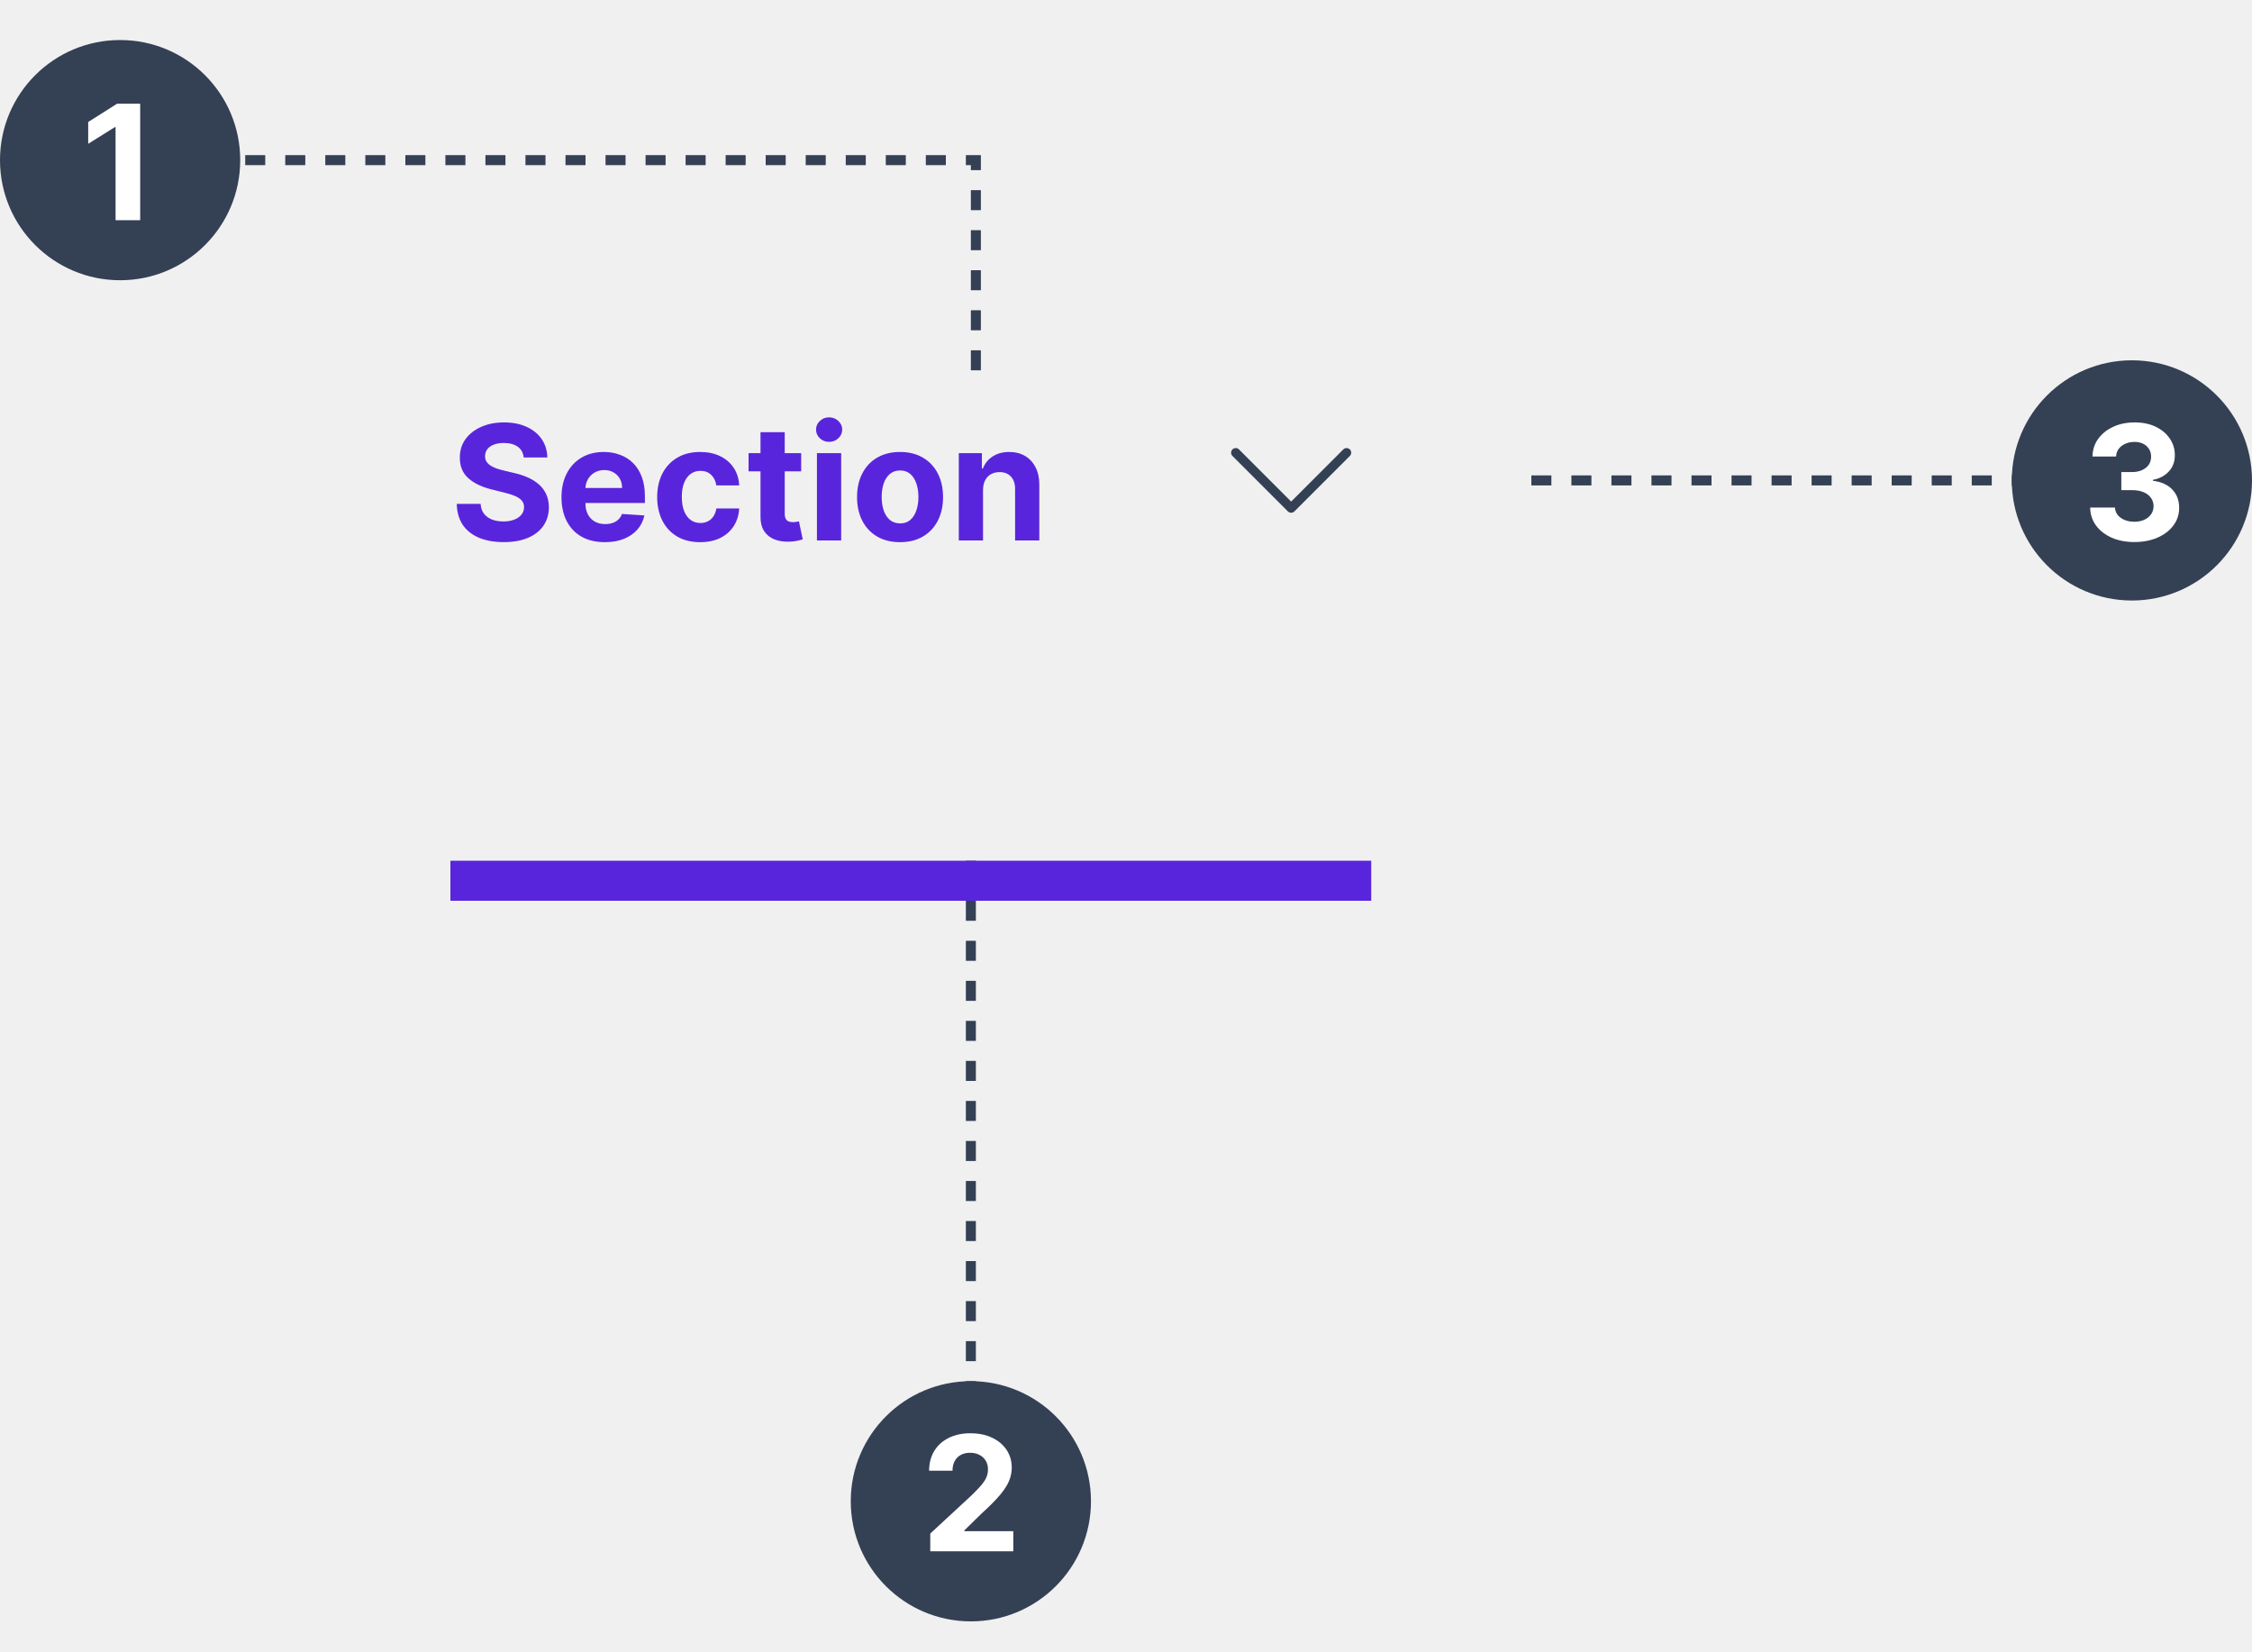
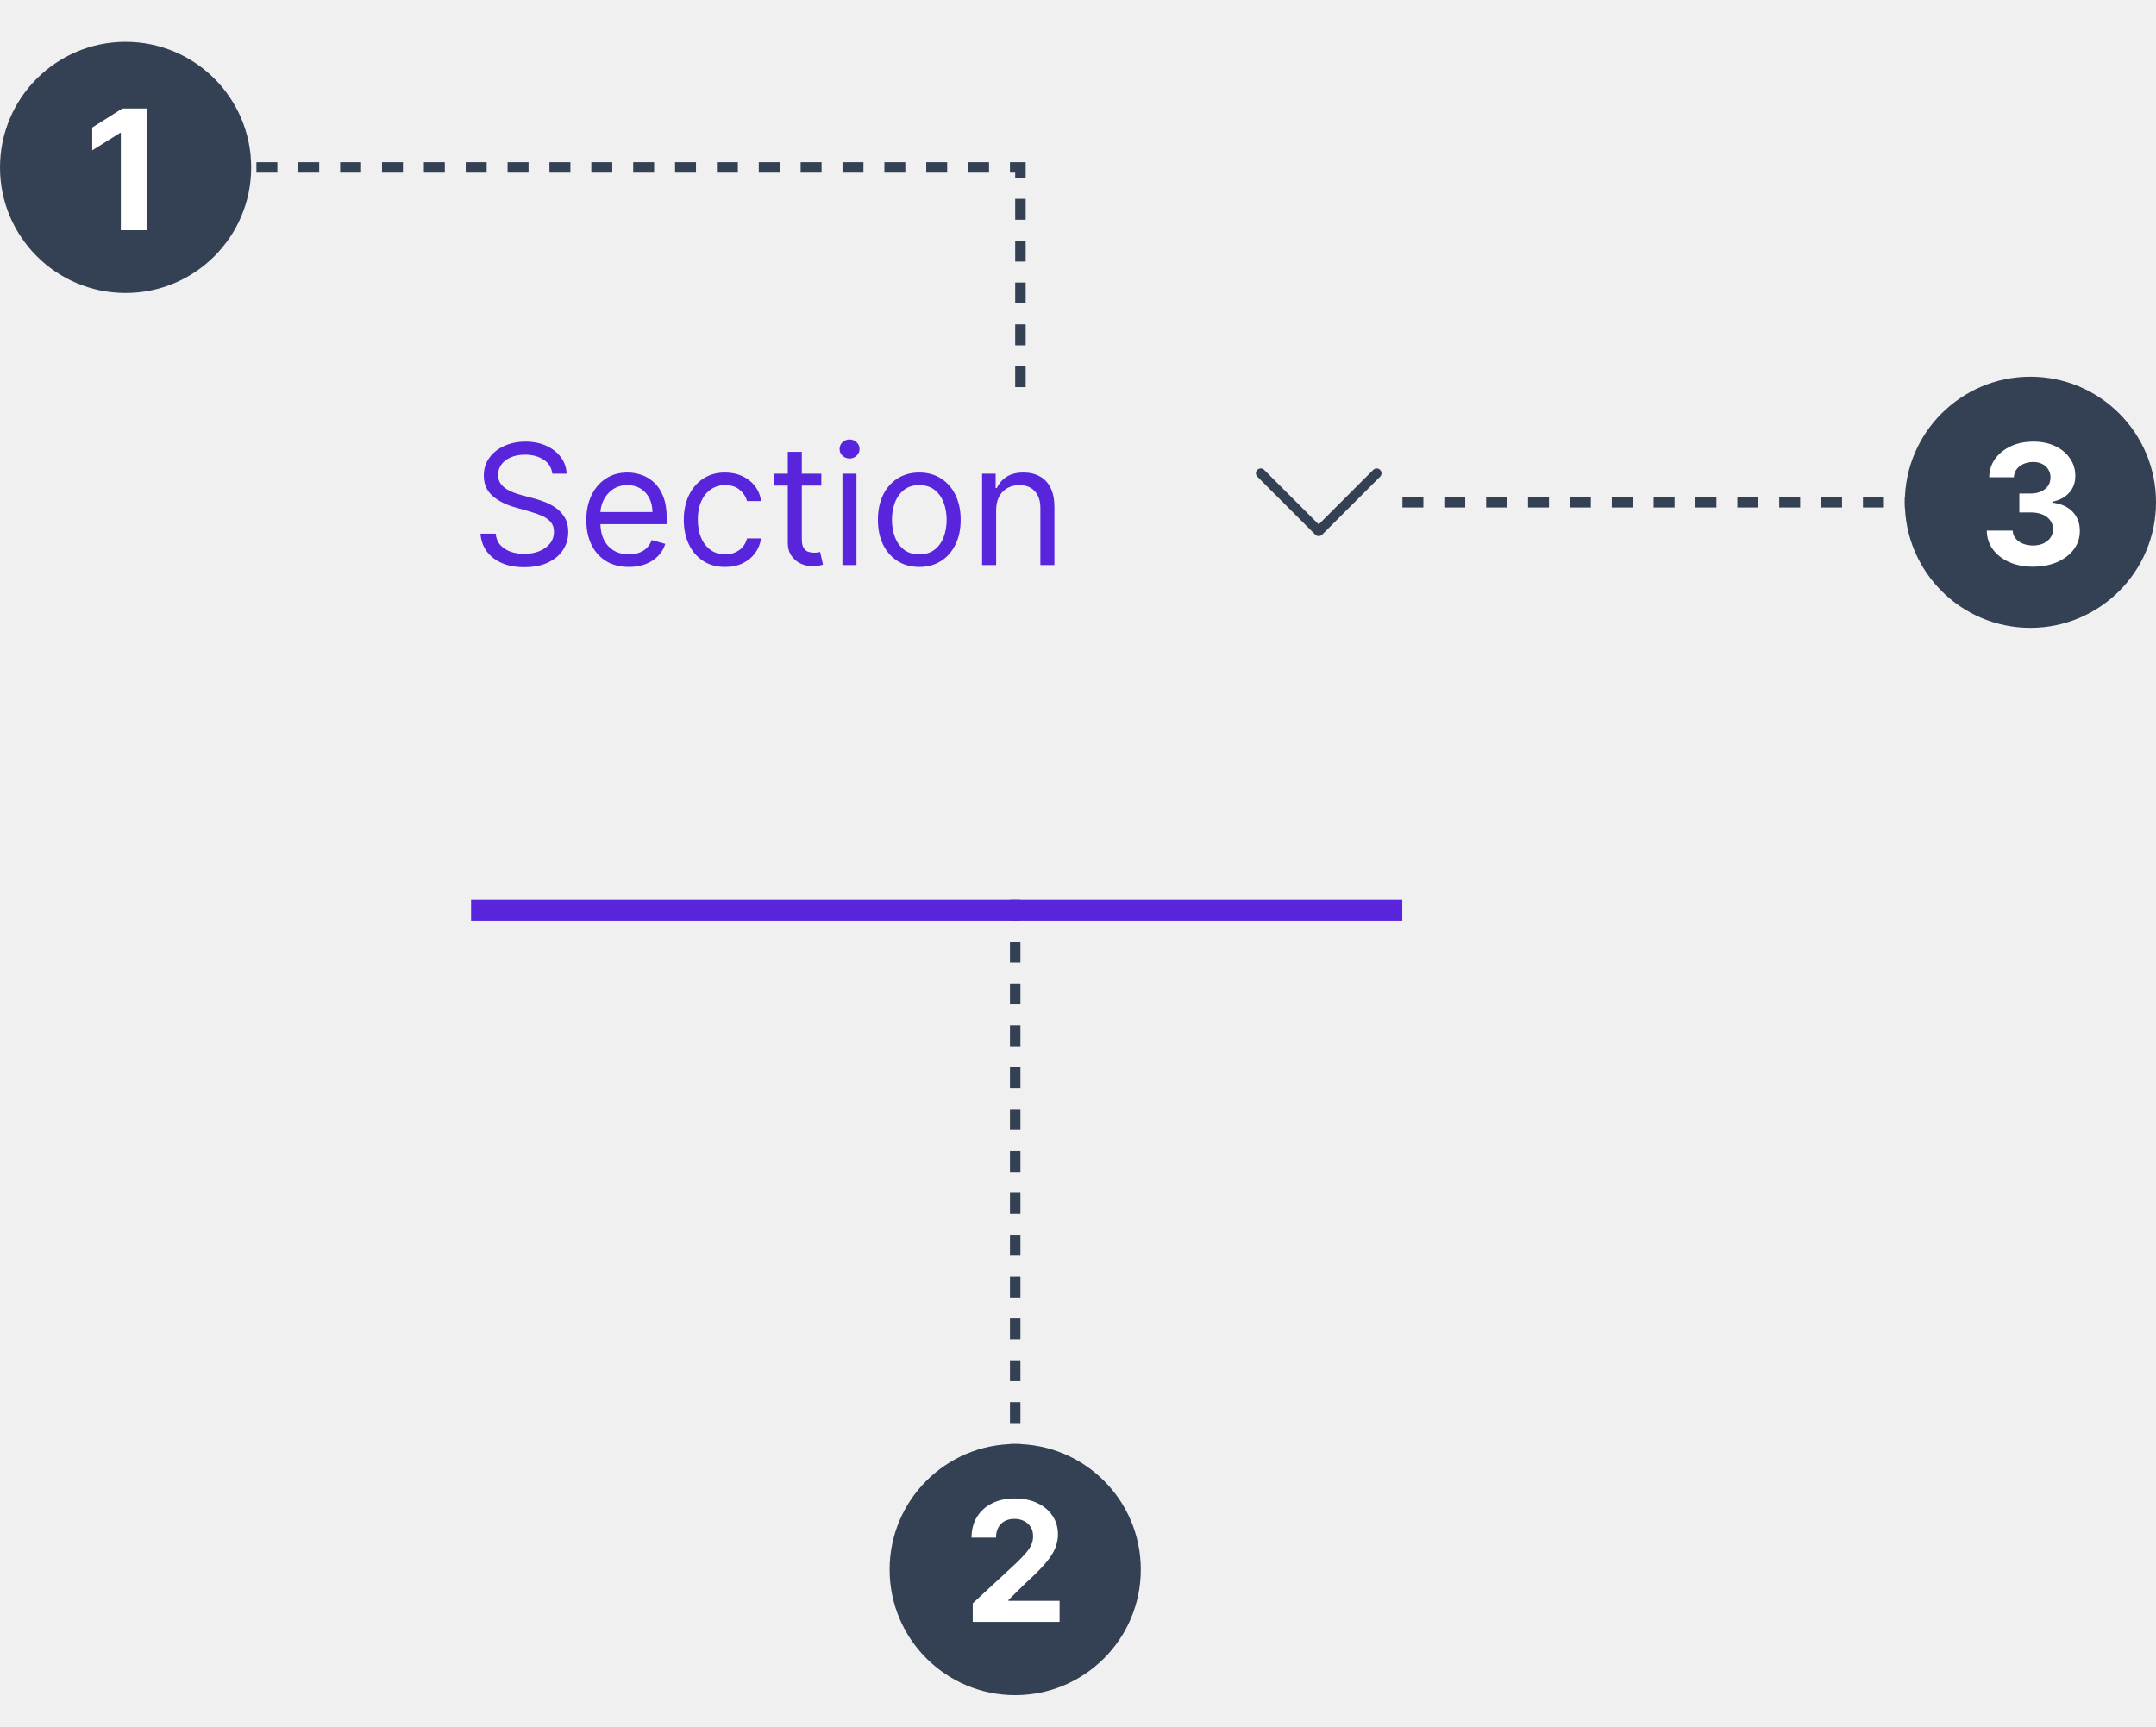
- <svg xmlns="http://www.w3.org/2000/svg" width="225" height="165" viewBox="0 0 225 165" fill="none">
+ <svg xmlns="http://www.w3.org/2000/svg" width="206" height="165" viewBox="0 0 206 165" fill="none">
  <circle cx="97" cy="150" r="12" fill="#344054" />
  <path d="M92.943 155V153.227L97.085 149.392C97.438 149.051 97.733 148.744 97.972 148.472C98.214 148.199 98.398 147.932 98.523 147.67C98.648 147.405 98.71 147.119 98.71 146.812C98.71 146.472 98.633 146.178 98.477 145.932C98.322 145.682 98.11 145.491 97.841 145.358C97.572 145.222 97.267 145.153 96.926 145.153C96.57 145.153 96.26 145.225 95.994 145.369C95.729 145.513 95.525 145.72 95.381 145.989C95.237 146.258 95.165 146.578 95.165 146.949H92.829C92.829 146.187 93.002 145.527 93.347 144.966C93.691 144.405 94.174 143.972 94.796 143.665C95.417 143.358 96.133 143.205 96.943 143.205C97.776 143.205 98.502 143.352 99.119 143.648C99.74 143.939 100.223 144.345 100.568 144.864C100.913 145.383 101.085 145.977 101.085 146.648C101.085 147.087 100.998 147.521 100.824 147.949C100.653 148.377 100.348 148.852 99.909 149.375C99.47 149.894 98.85 150.517 98.051 151.244L96.352 152.909V152.989H101.239V155H92.943Z" fill="white" />
  <path d="M97 86L97 139" stroke="#344054" stroke-dasharray="2 2" />
-   <circle cx="213" cy="48" r="12" fill="#344054" />
-   <path d="M213.244 54.159C212.396 54.159 211.64 54.013 210.977 53.722C210.318 53.426 209.797 53.021 209.415 52.506C209.036 51.987 208.841 51.388 208.83 50.71H211.307C211.322 50.994 211.415 51.244 211.585 51.46C211.759 51.672 211.991 51.837 212.278 51.955C212.566 52.072 212.89 52.131 213.25 52.131C213.625 52.131 213.956 52.064 214.244 51.932C214.532 51.799 214.758 51.615 214.92 51.381C215.083 51.146 215.165 50.875 215.165 50.568C215.165 50.258 215.078 49.983 214.903 49.744C214.733 49.502 214.487 49.312 214.165 49.176C213.847 49.04 213.468 48.972 213.028 48.972H211.943V47.165H213.028C213.4 47.165 213.727 47.1 214.011 46.972C214.299 46.843 214.523 46.665 214.682 46.438C214.841 46.206 214.92 45.938 214.92 45.631C214.92 45.339 214.85 45.083 214.71 44.864C214.574 44.64 214.381 44.466 214.131 44.341C213.884 44.216 213.597 44.153 213.267 44.153C212.934 44.153 212.629 44.214 212.352 44.335C212.076 44.453 211.854 44.621 211.688 44.841C211.521 45.061 211.432 45.318 211.42 45.614H209.062C209.074 44.943 209.265 44.352 209.636 43.841C210.008 43.33 210.508 42.93 211.136 42.642C211.769 42.35 212.483 42.205 213.278 42.205C214.081 42.205 214.784 42.35 215.386 42.642C215.989 42.934 216.456 43.328 216.79 43.824C217.127 44.316 217.294 44.869 217.29 45.483C217.294 46.135 217.091 46.678 216.682 47.114C216.277 47.549 215.748 47.826 215.097 47.943V48.034C215.953 48.144 216.604 48.441 217.051 48.926C217.502 49.407 217.725 50.01 217.722 50.733C217.725 51.396 217.534 51.985 217.148 52.5C216.765 53.015 216.237 53.42 215.562 53.716C214.888 54.011 214.116 54.159 213.244 54.159Z" fill="white" />
-   <path d="M153 48H206" stroke="#344054" stroke-dasharray="2 2" />
+   <circle cx="194" cy="48" r="12" fill="#344054" />
+   <path d="M194.244 54.159C193.396 54.159 192.64 54.013 191.977 53.722C191.318 53.426 190.797 53.021 190.415 52.506C190.036 51.987 189.841 51.388 189.83 50.71H192.307C192.322 50.994 192.415 51.244 192.585 51.46C192.759 51.672 192.991 51.837 193.278 51.955C193.566 52.072 193.89 52.131 194.25 52.131C194.625 52.131 194.956 52.064 195.244 51.932C195.532 51.799 195.758 51.615 195.92 51.381C196.083 51.146 196.165 50.875 196.165 50.568C196.165 50.258 196.078 49.983 195.903 49.744C195.733 49.502 195.487 49.312 195.165 49.176C194.847 49.04 194.468 48.972 194.028 48.972H192.943V47.165H194.028C194.4 47.165 194.727 47.1 195.011 46.972C195.299 46.843 195.523 46.665 195.682 46.438C195.841 46.206 195.92 45.938 195.92 45.631C195.92 45.339 195.85 45.083 195.71 44.864C195.574 44.64 195.381 44.466 195.131 44.341C194.884 44.216 194.597 44.153 194.267 44.153C193.934 44.153 193.629 44.214 193.352 44.335C193.076 44.453 192.854 44.621 192.688 44.841C192.521 45.061 192.432 45.318 192.42 45.614H190.062C190.074 44.943 190.265 44.352 190.636 43.841C191.008 43.33 191.508 42.93 192.136 42.642C192.769 42.35 193.483 42.205 194.278 42.205C195.081 42.205 195.784 42.35 196.386 42.642C196.989 42.934 197.456 43.328 197.79 43.824C198.127 44.316 198.294 44.869 198.29 45.483C198.294 46.135 198.091 46.678 197.682 47.114C197.277 47.549 196.748 47.826 196.097 47.943V48.034C196.953 48.144 197.604 48.441 198.051 48.926C198.502 49.407 198.725 50.01 198.722 50.733C198.725 51.396 198.534 51.985 198.148 52.5C197.765 53.015 197.237 53.42 196.562 53.716C195.888 54.011 195.116 54.159 194.244 54.159Z" fill="white" />
+   <path d="M134 48H187" stroke="#344054" stroke-dasharray="2 2" />
  <circle cx="12" cy="16" r="12" fill="#344054" />
  <path d="M14.006 10.364V22H11.546V12.699H11.477L8.812 14.369V12.188L11.693 10.364H14.006Z" fill="white" />
  <path d="M24.5 16H97.5V39" stroke="#344054" stroke-dasharray="2 2" />
-   <path d="M52.324 45.71C52.278 45.252 52.083 44.896 51.739 44.642C51.394 44.388 50.926 44.261 50.335 44.261C49.934 44.261 49.595 44.318 49.318 44.432C49.042 44.542 48.83 44.695 48.682 44.892C48.538 45.089 48.466 45.312 48.466 45.562C48.458 45.771 48.502 45.953 48.597 46.108C48.695 46.263 48.83 46.398 49 46.511C49.17 46.621 49.367 46.718 49.591 46.801C49.814 46.881 50.053 46.949 50.307 47.006L51.352 47.256C51.86 47.369 52.326 47.521 52.75 47.71C53.174 47.9 53.542 48.133 53.852 48.409C54.163 48.686 54.403 49.011 54.574 49.386C54.748 49.761 54.837 50.191 54.841 50.676C54.837 51.388 54.655 52.006 54.295 52.528C53.939 53.047 53.424 53.451 52.75 53.739C52.08 54.023 51.271 54.165 50.324 54.165C49.385 54.165 48.566 54.021 47.869 53.733C47.176 53.445 46.635 53.019 46.244 52.455C45.858 51.886 45.655 51.184 45.636 50.347H48.017C48.044 50.737 48.155 51.062 48.352 51.324C48.553 51.581 48.82 51.776 49.153 51.909C49.49 52.038 49.871 52.102 50.295 52.102C50.712 52.102 51.074 52.042 51.381 51.92C51.691 51.799 51.932 51.631 52.102 51.415C52.273 51.199 52.358 50.951 52.358 50.67C52.358 50.409 52.28 50.189 52.125 50.011C51.974 49.833 51.75 49.682 51.455 49.557C51.163 49.432 50.805 49.318 50.381 49.216L49.114 48.898C48.133 48.659 47.358 48.286 46.79 47.778C46.222 47.271 45.939 46.587 45.943 45.727C45.939 45.023 46.127 44.407 46.506 43.881C46.888 43.354 47.413 42.943 48.08 42.648C48.746 42.352 49.504 42.205 50.352 42.205C51.216 42.205 51.97 42.352 52.614 42.648C53.261 42.943 53.765 43.354 54.125 43.881C54.485 44.407 54.67 45.017 54.682 45.71H52.324ZM60.428 54.17C59.53 54.17 58.757 53.989 58.109 53.625C57.465 53.258 56.969 52.739 56.621 52.068C56.272 51.394 56.098 50.597 56.098 49.676C56.098 48.778 56.272 47.99 56.621 47.312C56.969 46.635 57.46 46.106 58.092 45.727C58.729 45.349 59.475 45.159 60.331 45.159C60.907 45.159 61.443 45.252 61.939 45.438C62.439 45.619 62.874 45.894 63.246 46.261C63.621 46.629 63.912 47.091 64.121 47.648C64.329 48.201 64.433 48.849 64.433 49.591V50.256H57.064V48.756H62.155C62.155 48.407 62.079 48.099 61.928 47.83C61.776 47.561 61.566 47.35 61.297 47.199C61.032 47.044 60.723 46.966 60.371 46.966C60.003 46.966 59.678 47.051 59.394 47.222C59.113 47.388 58.894 47.614 58.734 47.898C58.575 48.178 58.494 48.49 58.49 48.835V50.261C58.49 50.693 58.57 51.066 58.729 51.381C58.892 51.695 59.121 51.938 59.416 52.108C59.712 52.278 60.062 52.364 60.467 52.364C60.736 52.364 60.983 52.326 61.206 52.25C61.429 52.174 61.621 52.061 61.78 51.909C61.939 51.758 62.06 51.572 62.144 51.352L64.382 51.5C64.269 52.038 64.035 52.508 63.683 52.909C63.335 53.307 62.884 53.617 62.331 53.841C61.782 54.061 61.147 54.17 60.428 54.17ZM69.956 54.17C69.062 54.17 68.293 53.981 67.649 53.602C67.009 53.22 66.517 52.689 66.172 52.011C65.831 51.333 65.66 50.553 65.66 49.67C65.66 48.776 65.833 47.992 66.178 47.318C66.526 46.64 67.02 46.112 67.66 45.733C68.301 45.35 69.062 45.159 69.945 45.159C70.706 45.159 71.373 45.297 71.945 45.574C72.517 45.85 72.969 46.239 73.303 46.739C73.636 47.239 73.82 47.826 73.854 48.5H71.57C71.505 48.064 71.335 47.714 71.058 47.449C70.785 47.18 70.428 47.045 69.984 47.045C69.609 47.045 69.282 47.148 69.001 47.352C68.725 47.553 68.509 47.847 68.354 48.233C68.198 48.619 68.121 49.087 68.121 49.636C68.121 50.193 68.197 50.667 68.348 51.057C68.503 51.447 68.721 51.744 69.001 51.949C69.282 52.153 69.609 52.256 69.984 52.256C70.261 52.256 70.509 52.199 70.729 52.085C70.952 51.972 71.136 51.807 71.28 51.591C71.428 51.371 71.524 51.108 71.57 50.801H73.854C73.816 51.468 73.634 52.055 73.308 52.562C72.986 53.066 72.541 53.46 71.973 53.744C71.405 54.028 70.733 54.17 69.956 54.17ZM80.046 45.273V47.091H74.79V45.273H80.046ZM75.983 43.182H78.403V51.318C78.403 51.542 78.438 51.716 78.506 51.841C78.574 51.962 78.669 52.047 78.79 52.097C78.915 52.146 79.059 52.17 79.222 52.17C79.335 52.17 79.449 52.161 79.562 52.142C79.676 52.119 79.763 52.102 79.824 52.091L80.204 53.892C80.083 53.93 79.913 53.974 79.693 54.023C79.474 54.076 79.206 54.108 78.892 54.119C78.309 54.142 77.797 54.064 77.358 53.886C76.922 53.708 76.583 53.432 76.341 53.057C76.099 52.682 75.979 52.208 75.983 51.636V43.182ZM81.622 54V45.273H84.043V54H81.622ZM82.838 44.148C82.478 44.148 82.169 44.028 81.912 43.79C81.658 43.547 81.531 43.258 81.531 42.92C81.531 42.587 81.658 42.301 81.912 42.062C82.169 41.82 82.478 41.699 82.838 41.699C83.198 41.699 83.505 41.82 83.758 42.062C84.016 42.301 84.145 42.587 84.145 42.92C84.145 43.258 84.016 43.547 83.758 43.79C83.505 44.028 83.198 44.148 82.838 44.148ZM89.925 54.17C89.042 54.17 88.279 53.983 87.635 53.608C86.995 53.229 86.501 52.703 86.152 52.028C85.803 51.35 85.629 50.564 85.629 49.67C85.629 48.769 85.803 47.981 86.152 47.307C86.501 46.629 86.995 46.102 87.635 45.727C88.279 45.349 89.042 45.159 89.925 45.159C90.807 45.159 91.569 45.349 92.209 45.727C92.853 46.102 93.349 46.629 93.697 47.307C94.046 47.981 94.22 48.769 94.22 49.67C94.22 50.564 94.046 51.35 93.697 52.028C93.349 52.703 92.853 53.229 92.209 53.608C91.569 53.983 90.807 54.17 89.925 54.17ZM89.936 52.295C90.338 52.295 90.673 52.182 90.942 51.955C91.211 51.724 91.413 51.409 91.55 51.011C91.69 50.614 91.76 50.161 91.76 49.653C91.76 49.146 91.69 48.693 91.55 48.295C91.413 47.898 91.211 47.583 90.942 47.352C90.673 47.121 90.338 47.006 89.936 47.006C89.531 47.006 89.19 47.121 88.913 47.352C88.641 47.583 88.434 47.898 88.294 48.295C88.158 48.693 88.09 49.146 88.09 49.653C88.09 50.161 88.158 50.614 88.294 51.011C88.434 51.409 88.641 51.724 88.913 51.955C89.19 52.182 89.531 52.295 89.936 52.295ZM98.215 48.955V54H95.794V45.273H98.101V46.812H98.203C98.396 46.305 98.72 45.903 99.175 45.608C99.629 45.309 100.18 45.159 100.828 45.159C101.434 45.159 101.963 45.292 102.413 45.557C102.864 45.822 103.214 46.201 103.464 46.693C103.714 47.182 103.839 47.765 103.839 48.443V54H101.419V48.875C101.423 48.341 101.286 47.924 101.01 47.625C100.733 47.322 100.353 47.17 99.868 47.17C99.542 47.17 99.254 47.24 99.004 47.381C98.758 47.521 98.565 47.725 98.425 47.994C98.288 48.26 98.218 48.58 98.215 48.955Z" fill="#5925DC" />
-   <path fill-rule="evenodd" clip-rule="evenodd" d="M123.136 44.904C123.178 44.861 123.229 44.827 123.285 44.804C123.342 44.781 123.402 44.769 123.462 44.769C123.523 44.769 123.583 44.781 123.639 44.804C123.695 44.827 123.746 44.861 123.789 44.904L129 50.116L134.211 44.904C134.254 44.861 134.305 44.827 134.361 44.804C134.417 44.781 134.477 44.769 134.538 44.769C134.599 44.769 134.659 44.781 134.715 44.804C134.771 44.827 134.822 44.861 134.865 44.904C134.908 44.947 134.942 44.998 134.965 45.054C134.988 45.11 135 45.17 135 45.231C135 45.292 134.988 45.352 134.965 45.408C134.942 45.464 134.908 45.515 134.865 45.558L129.327 51.096C129.284 51.139 129.233 51.173 129.177 51.196C129.121 51.219 129.061 51.231 129 51.231C128.939 51.231 128.879 51.219 128.823 51.196C128.767 51.173 128.716 51.139 128.673 51.096L123.136 45.558C123.093 45.515 123.059 45.464 123.035 45.408C123.012 45.352 123 45.292 123 45.231C123 45.17 123.012 45.11 123.035 45.054C123.059 44.998 123.093 44.947 123.136 44.904Z" fill="#344054" />
-   <path d="M137 86H45V90H137V86Z" fill="#5925DC" />
+   <mask id="path-10-inside-1_5269_2483" fill="white">
+     <path d="M45 8H134V88H45V8Z" />
+   </mask>
+   <path d="M134 86H45V90H134V86Z" fill="#5925DC" mask="url(#path-10-inside-1_5269_2483)" />
+   <path d="M52.773 45.273C52.705 44.697 52.428 44.25 51.943 43.932C51.458 43.614 50.864 43.455 50.159 43.455C49.644 43.455 49.193 43.538 48.807 43.705C48.424 43.871 48.125 44.1 47.909 44.392C47.697 44.684 47.591 45.015 47.591 45.386C47.591 45.697 47.665 45.964 47.812 46.188C47.964 46.407 48.157 46.591 48.392 46.739C48.627 46.883 48.873 47.002 49.131 47.097C49.388 47.188 49.625 47.261 49.841 47.318L51.023 47.636C51.326 47.716 51.663 47.826 52.034 47.966C52.409 48.106 52.767 48.297 53.108 48.54C53.453 48.778 53.737 49.085 53.96 49.46C54.184 49.835 54.295 50.295 54.295 50.841C54.295 51.47 54.131 52.038 53.801 52.545C53.475 53.053 52.998 53.456 52.369 53.756C51.744 54.055 50.985 54.205 50.091 54.205C49.258 54.205 48.536 54.07 47.926 53.801C47.32 53.532 46.843 53.157 46.494 52.676C46.15 52.195 45.955 51.636 45.909 51H47.364C47.401 51.439 47.549 51.803 47.807 52.091C48.068 52.375 48.398 52.587 48.795 52.727C49.197 52.864 49.629 52.932 50.091 52.932C50.629 52.932 51.112 52.845 51.54 52.67C51.968 52.492 52.307 52.246 52.557 51.932C52.807 51.614 52.932 51.242 52.932 50.818C52.932 50.432 52.824 50.117 52.608 49.875C52.392 49.633 52.108 49.436 51.756 49.284C51.403 49.133 51.023 49 50.614 48.886L49.182 48.477C48.273 48.216 47.553 47.843 47.023 47.358C46.492 46.873 46.227 46.239 46.227 45.455C46.227 44.803 46.403 44.235 46.756 43.75C47.112 43.261 47.589 42.883 48.188 42.614C48.79 42.341 49.462 42.205 50.205 42.205C50.955 42.205 51.621 42.339 52.205 42.608C52.788 42.873 53.25 43.237 53.591 43.699C53.936 44.161 54.117 44.686 54.136 45.273H52.773ZM60.09 54.182C59.249 54.182 58.523 53.996 57.913 53.625C57.307 53.25 56.84 52.727 56.51 52.057C56.184 51.383 56.021 50.599 56.021 49.705C56.021 48.811 56.184 48.023 56.51 47.341C56.84 46.655 57.298 46.121 57.885 45.739C58.476 45.352 59.165 45.159 59.953 45.159C60.408 45.159 60.856 45.235 61.3 45.386C61.743 45.538 62.146 45.784 62.51 46.125C62.874 46.462 63.163 46.909 63.379 47.466C63.595 48.023 63.703 48.708 63.703 49.523V50.091H56.976V48.932H62.34C62.34 48.439 62.241 48 62.044 47.614C61.851 47.227 61.574 46.922 61.215 46.699C60.858 46.475 60.438 46.364 59.953 46.364C59.419 46.364 58.957 46.496 58.567 46.761C58.18 47.023 57.883 47.364 57.675 47.784C57.466 48.205 57.362 48.655 57.362 49.136V49.909C57.362 50.568 57.476 51.127 57.703 51.585C57.934 52.04 58.254 52.386 58.663 52.625C59.072 52.86 59.548 52.977 60.09 52.977C60.442 52.977 60.76 52.928 61.044 52.83C61.332 52.727 61.58 52.576 61.788 52.375C61.997 52.17 62.158 51.917 62.271 51.614L63.567 51.977C63.43 52.417 63.201 52.803 62.879 53.136C62.557 53.466 62.16 53.724 61.686 53.909C61.213 54.091 60.68 54.182 60.09 54.182ZM69.288 54.182C68.47 54.182 67.766 53.989 67.175 53.602C66.584 53.216 66.129 52.684 65.811 52.006C65.493 51.328 65.334 50.553 65.334 49.682C65.334 48.795 65.497 48.013 65.822 47.335C66.152 46.653 66.61 46.121 67.197 45.739C67.788 45.352 68.478 45.159 69.266 45.159C69.879 45.159 70.432 45.273 70.925 45.5C71.417 45.727 71.82 46.045 72.135 46.455C72.449 46.864 72.644 47.341 72.72 47.886H71.379C71.277 47.489 71.05 47.136 70.697 46.83C70.349 46.519 69.879 46.364 69.288 46.364C68.766 46.364 68.307 46.5 67.913 46.773C67.523 47.042 67.218 47.422 66.999 47.915C66.783 48.403 66.675 48.977 66.675 49.636C66.675 50.311 66.781 50.898 66.993 51.398C67.209 51.898 67.512 52.286 67.902 52.562C68.296 52.839 68.758 52.977 69.288 52.977C69.637 52.977 69.953 52.917 70.237 52.795C70.521 52.674 70.762 52.5 70.959 52.273C71.156 52.045 71.296 51.773 71.379 51.455H72.72C72.644 51.97 72.457 52.434 72.158 52.847C71.862 53.256 71.47 53.581 70.981 53.824C70.497 54.062 69.932 54.182 69.288 54.182ZM78.476 45.273V46.409H73.953V45.273H78.476ZM75.271 43.182H76.612V51.5C76.612 51.879 76.667 52.163 76.777 52.352C76.891 52.538 77.035 52.663 77.209 52.727C77.387 52.788 77.574 52.818 77.771 52.818C77.919 52.818 78.04 52.811 78.135 52.795C78.23 52.776 78.305 52.761 78.362 52.75L78.635 53.955C78.544 53.989 78.417 54.023 78.254 54.057C78.091 54.095 77.885 54.114 77.635 54.114C77.256 54.114 76.885 54.032 76.521 53.869C76.162 53.706 75.862 53.458 75.624 53.125C75.389 52.792 75.271 52.371 75.271 51.864V43.182ZM80.493 54V45.273H81.834V54H80.493ZM81.175 43.818C80.913 43.818 80.688 43.729 80.499 43.551C80.313 43.373 80.22 43.159 80.22 42.909C80.22 42.659 80.313 42.445 80.499 42.267C80.688 42.089 80.913 42 81.175 42C81.436 42 81.66 42.089 81.845 42.267C82.035 42.445 82.129 42.659 82.129 42.909C82.129 43.159 82.035 43.373 81.845 43.551C81.66 43.729 81.436 43.818 81.175 43.818ZM87.835 54.182C87.047 54.182 86.356 53.994 85.761 53.619C85.171 53.244 84.708 52.72 84.375 52.045C84.046 51.371 83.881 50.583 83.881 49.682C83.881 48.773 84.046 47.979 84.375 47.301C84.708 46.623 85.171 46.097 85.761 45.722C86.356 45.347 87.047 45.159 87.835 45.159C88.623 45.159 89.312 45.347 89.903 45.722C90.498 46.097 90.96 46.623 91.29 47.301C91.623 47.979 91.79 48.773 91.79 49.682C91.79 50.583 91.623 51.371 91.29 52.045C90.96 52.72 90.498 53.244 89.903 53.619C89.312 53.994 88.623 54.182 87.835 54.182ZM87.835 52.977C88.434 52.977 88.926 52.824 89.312 52.517C89.699 52.21 89.985 51.807 90.171 51.307C90.356 50.807 90.449 50.265 90.449 49.682C90.449 49.099 90.356 48.555 90.171 48.051C89.985 47.547 89.699 47.14 89.312 46.83C88.926 46.519 88.434 46.364 87.835 46.364C87.237 46.364 86.744 46.519 86.358 46.83C85.972 47.14 85.686 47.547 85.5 48.051C85.314 48.555 85.222 49.099 85.222 49.682C85.222 50.265 85.314 50.807 85.5 51.307C85.686 51.807 85.972 52.21 86.358 52.517C86.744 52.824 87.237 52.977 87.835 52.977ZM95.178 48.75V54H93.837V45.273H95.132V46.636H95.246C95.45 46.193 95.761 45.837 96.178 45.568C96.594 45.295 97.132 45.159 97.791 45.159C98.382 45.159 98.899 45.28 99.342 45.523C99.785 45.761 100.13 46.125 100.376 46.614C100.623 47.099 100.746 47.712 100.746 48.455V54H99.405V48.545C99.405 47.86 99.227 47.326 98.871 46.943C98.515 46.557 98.026 46.364 97.405 46.364C96.977 46.364 96.594 46.456 96.257 46.642C95.924 46.828 95.66 47.099 95.467 47.455C95.274 47.811 95.178 48.242 95.178 48.75Z" fill="#5925DC" />
+   <path fill-rule="evenodd" clip-rule="evenodd" d="M120.136 44.904C120.178 44.861 120.229 44.827 120.285 44.804C120.342 44.781 120.402 44.769 120.462 44.769C120.523 44.769 120.583 44.781 120.639 44.804C120.695 44.827 120.746 44.861 120.789 44.904L126 50.116L131.211 44.904C131.254 44.861 131.305 44.827 131.361 44.804C131.417 44.781 131.477 44.769 131.538 44.769C131.599 44.769 131.659 44.781 131.715 44.804C131.771 44.827 131.822 44.861 131.865 44.904C131.908 44.947 131.942 44.998 131.965 45.054C131.988 45.11 132 45.17 132 45.231C132 45.292 131.988 45.352 131.965 45.408C131.942 45.464 131.908 45.515 131.865 45.558L126.327 51.096C126.284 51.139 126.233 51.173 126.177 51.196C126.121 51.219 126.061 51.231 126 51.231C125.939 51.231 125.879 51.219 125.823 51.196C125.767 51.173 125.716 51.139 125.673 51.096L120.136 45.558C120.093 45.515 120.059 45.464 120.035 45.408C120.012 45.352 120 45.292 120 45.231C120 45.17 120.012 45.11 120.035 45.054C120.059 44.998 120.093 44.947 120.136 44.904Z" fill="#344054" />
</svg>
